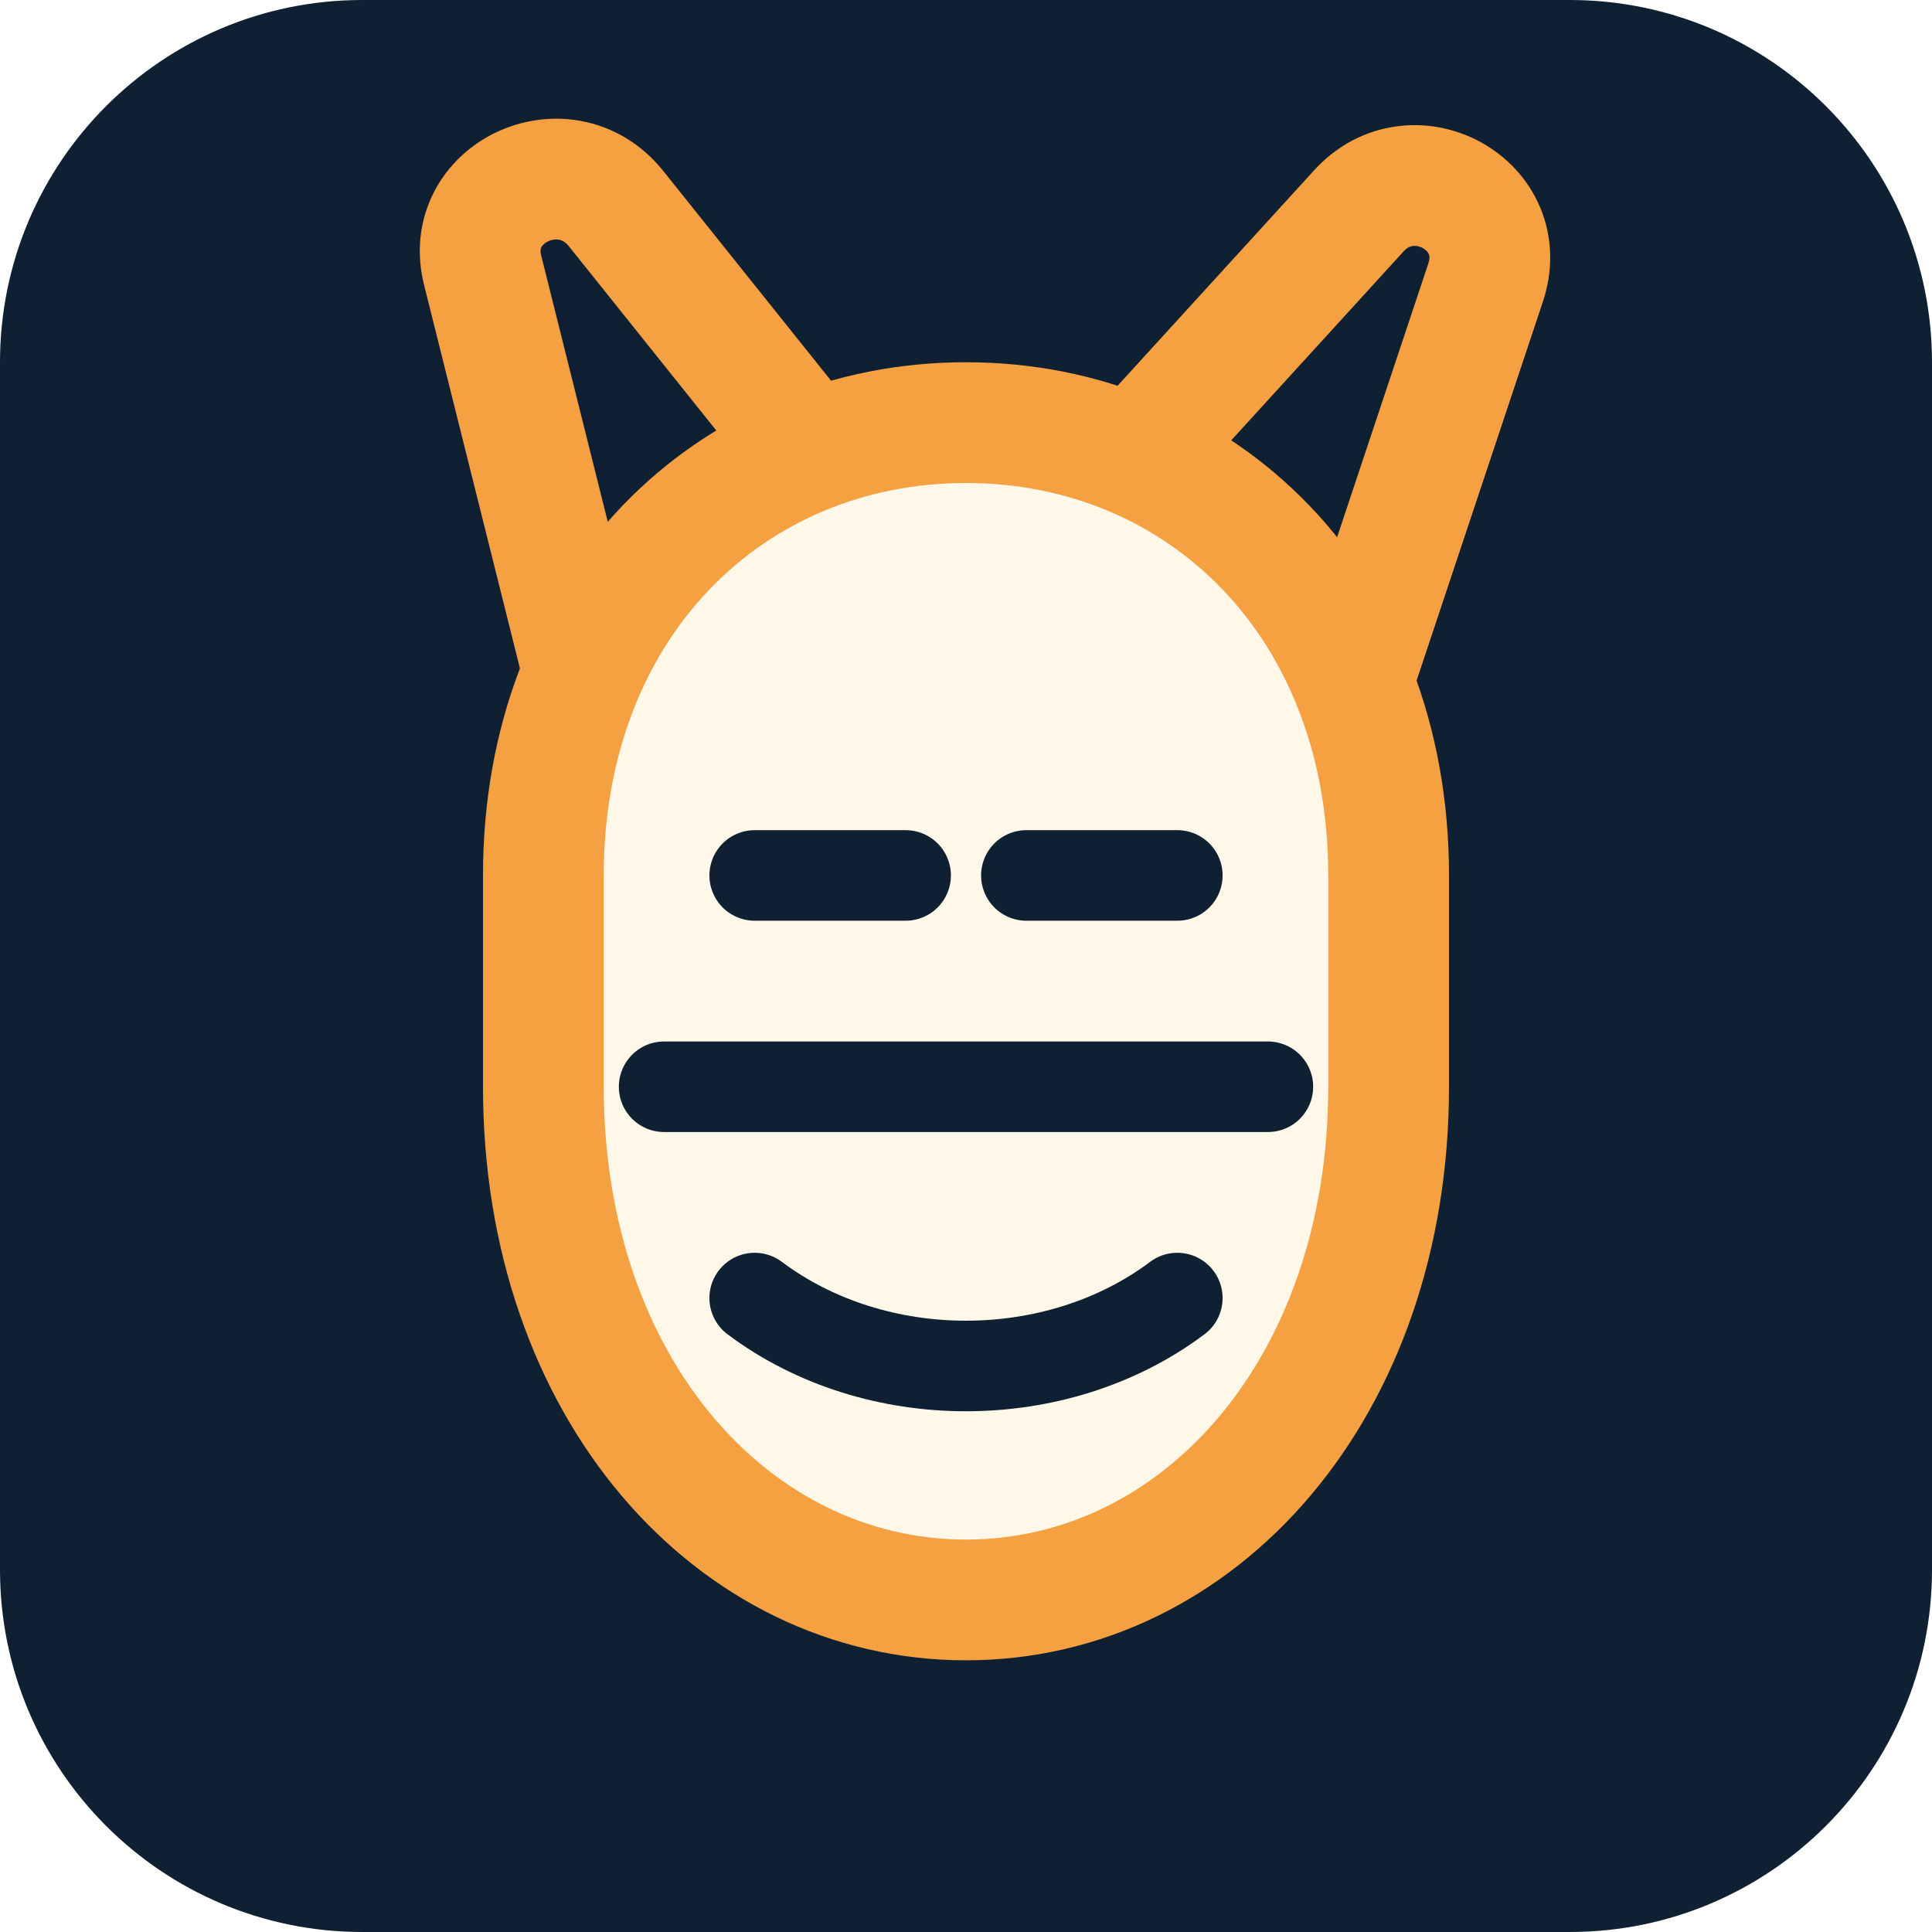
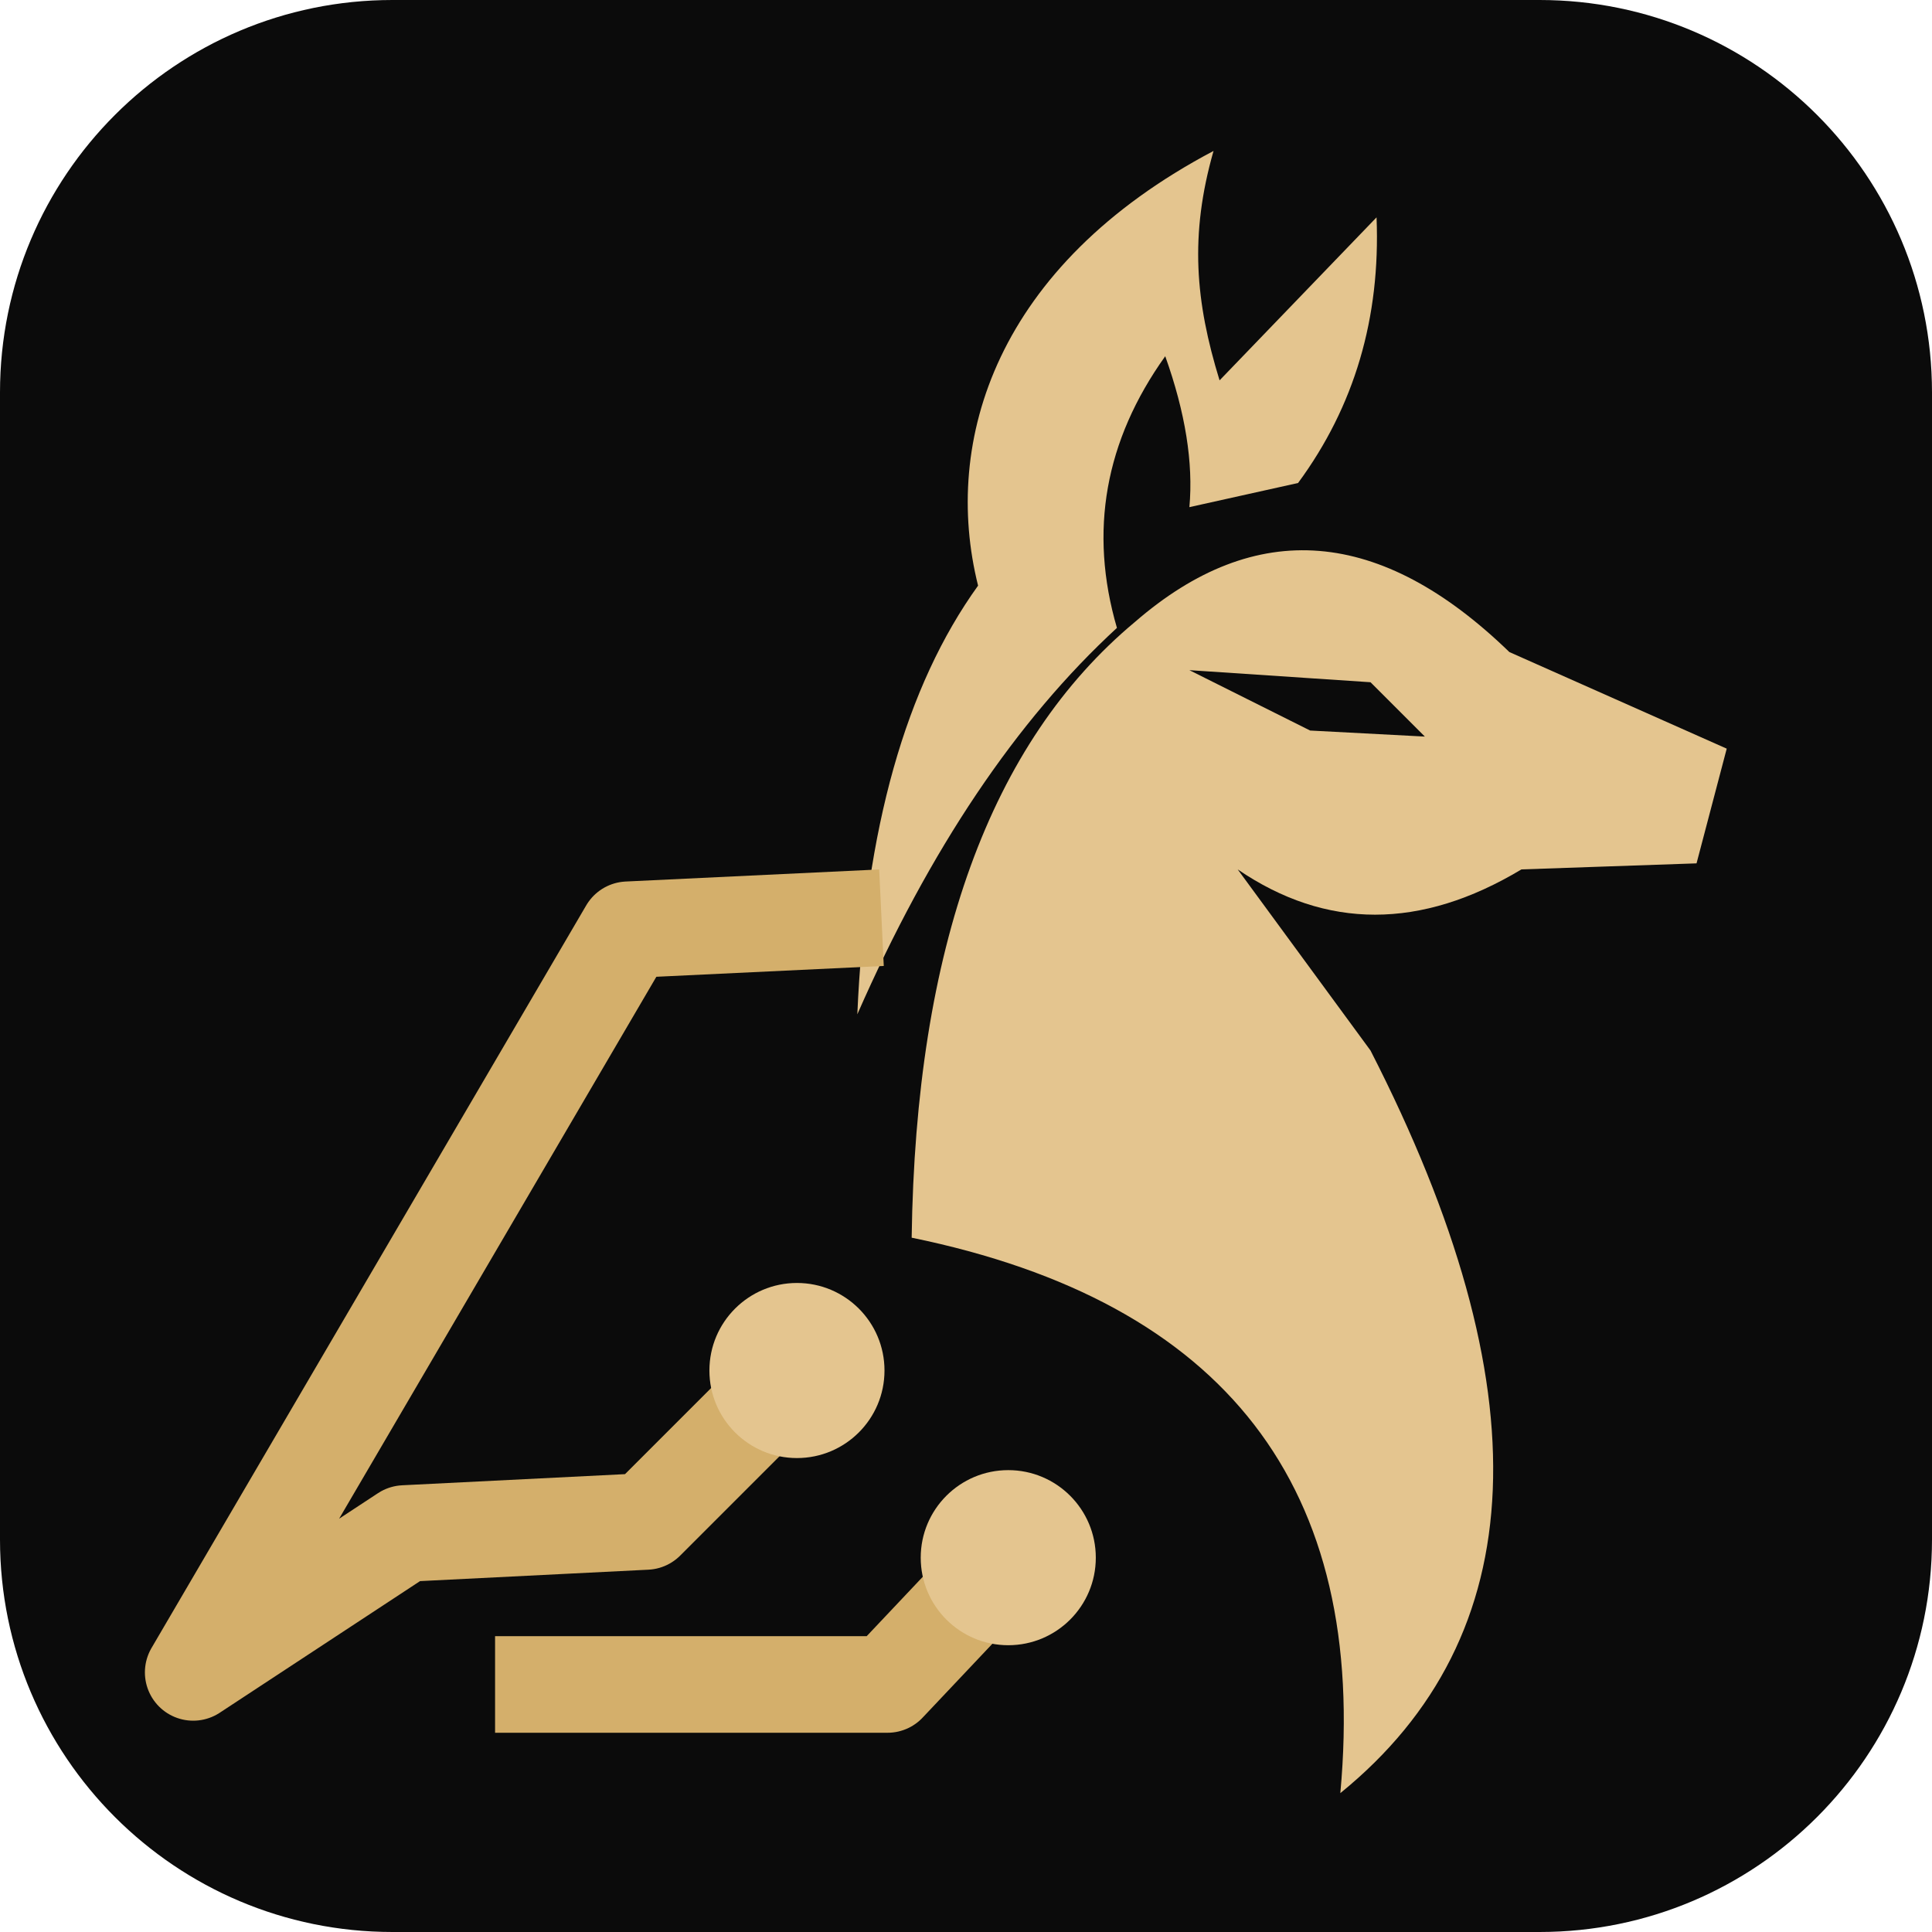
- <svg xmlns="http://www.w3.org/2000/svg" viewBox="0 0 64 64">
-   <rect width="64" height="64" rx="12" fill="#102033" />
-   <path d="M20 25 16 9c-.7-2.6 2.7-4.2 4.4-2.1l9.2 11.5h5L45 7c1.8-2 5.1-.2 4.2 2.4L44 25" fill="none" stroke="#f5a142" stroke-width="4" stroke-linecap="round" stroke-linejoin="round" />
-   <path d="M18 29c0-9 6.2-15 14-15s14 6 14 15v7c0 10-6.3 17-14 17S18 46 18 36v-7Z" fill="#fff7e8" stroke="#f5a142" stroke-width="4" stroke-linejoin="round" />
-   <path d="M22 36h20M25 29h5m4 0h5M25 43c4 3 10 3 14 0" fill="none" stroke="#102033" stroke-width="3" stroke-linecap="round" stroke-linejoin="round" />
+ <svg xmlns="http://www.w3.org/2000/svg" width="32" height="32" viewBox="0 0 32 32" role="img">
+   <rect width="32" height="32" rx="6.5" fill="#0B0B0B" />
+   <g fill="#E4C58F">
+     <path d="M14.2 16.8q.2-4.6 2-7.1c-.6-2.4.3-5.3 3.9-7.2-.4 1.4-.3 2.5.1 3.8l2.6-2.7q.1 2.5-1.3 4.4l-1.8.4q.1-1.1-.4-2.5-1.5 2.1-.8 4.5-2.5 2.3-4.3 6.4Z" />
+     <path fill-rule="evenodd" d="M15.1 20.5q.1-7.2 3.7-10.2 3-2.6 6.2.5l3.6 1.6-.5 1.9-2.9.1q-2.5 1.5-4.7 0l2.2 3q4.3 8.4-.5 12.3.7-7.6-7.1-9.2Zm4.6-9.4 3 .2.9.9-1.9-.1Z" />
+   </g>
+   <path fill="none" stroke="#D4AF6B" stroke-width="1.6" stroke-linejoin="round" d="m14.6 15.2-4.2.2-7.2 12.3 3.5-2.3 4-.2 2.3-2.3m-4.8 5h6.5l1.7-1.8" />
+   <g fill="#E4C58F">
+     <circle cx="13.2" cy="22.7" r="1.45" />
+     <circle cx="16.7" cy="25.8" r="1.45" />
+   </g>
</svg>
